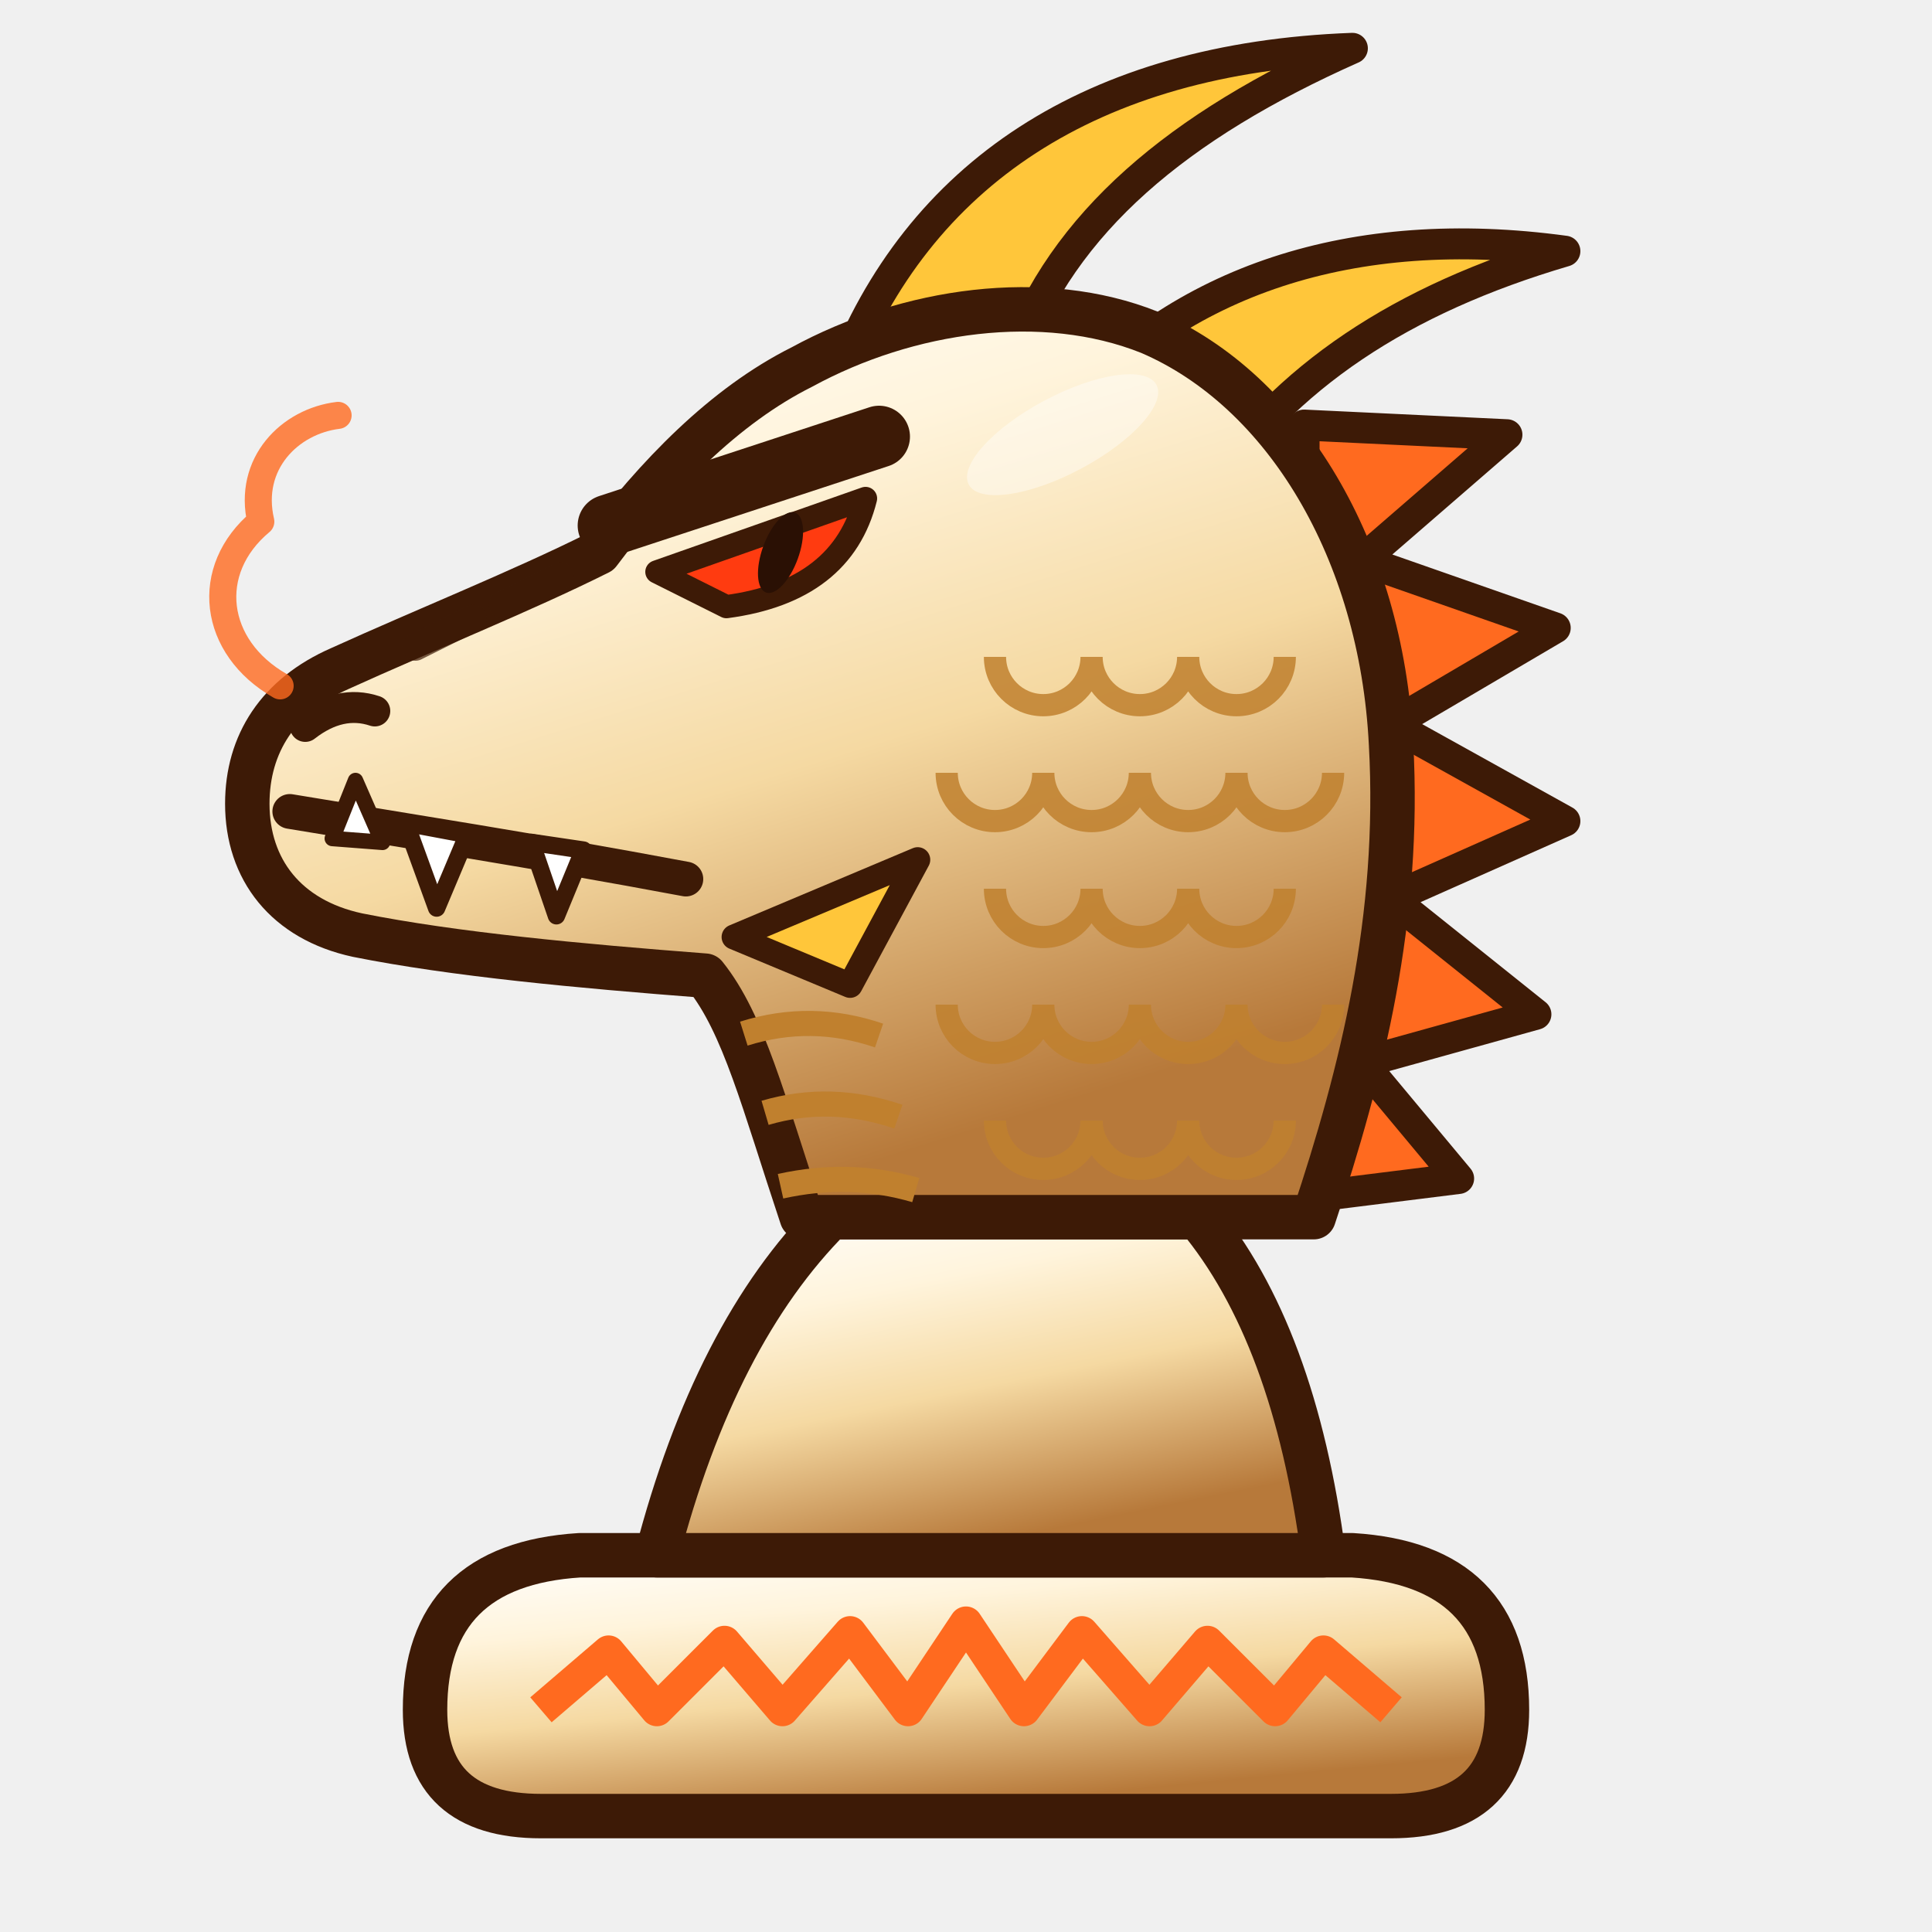
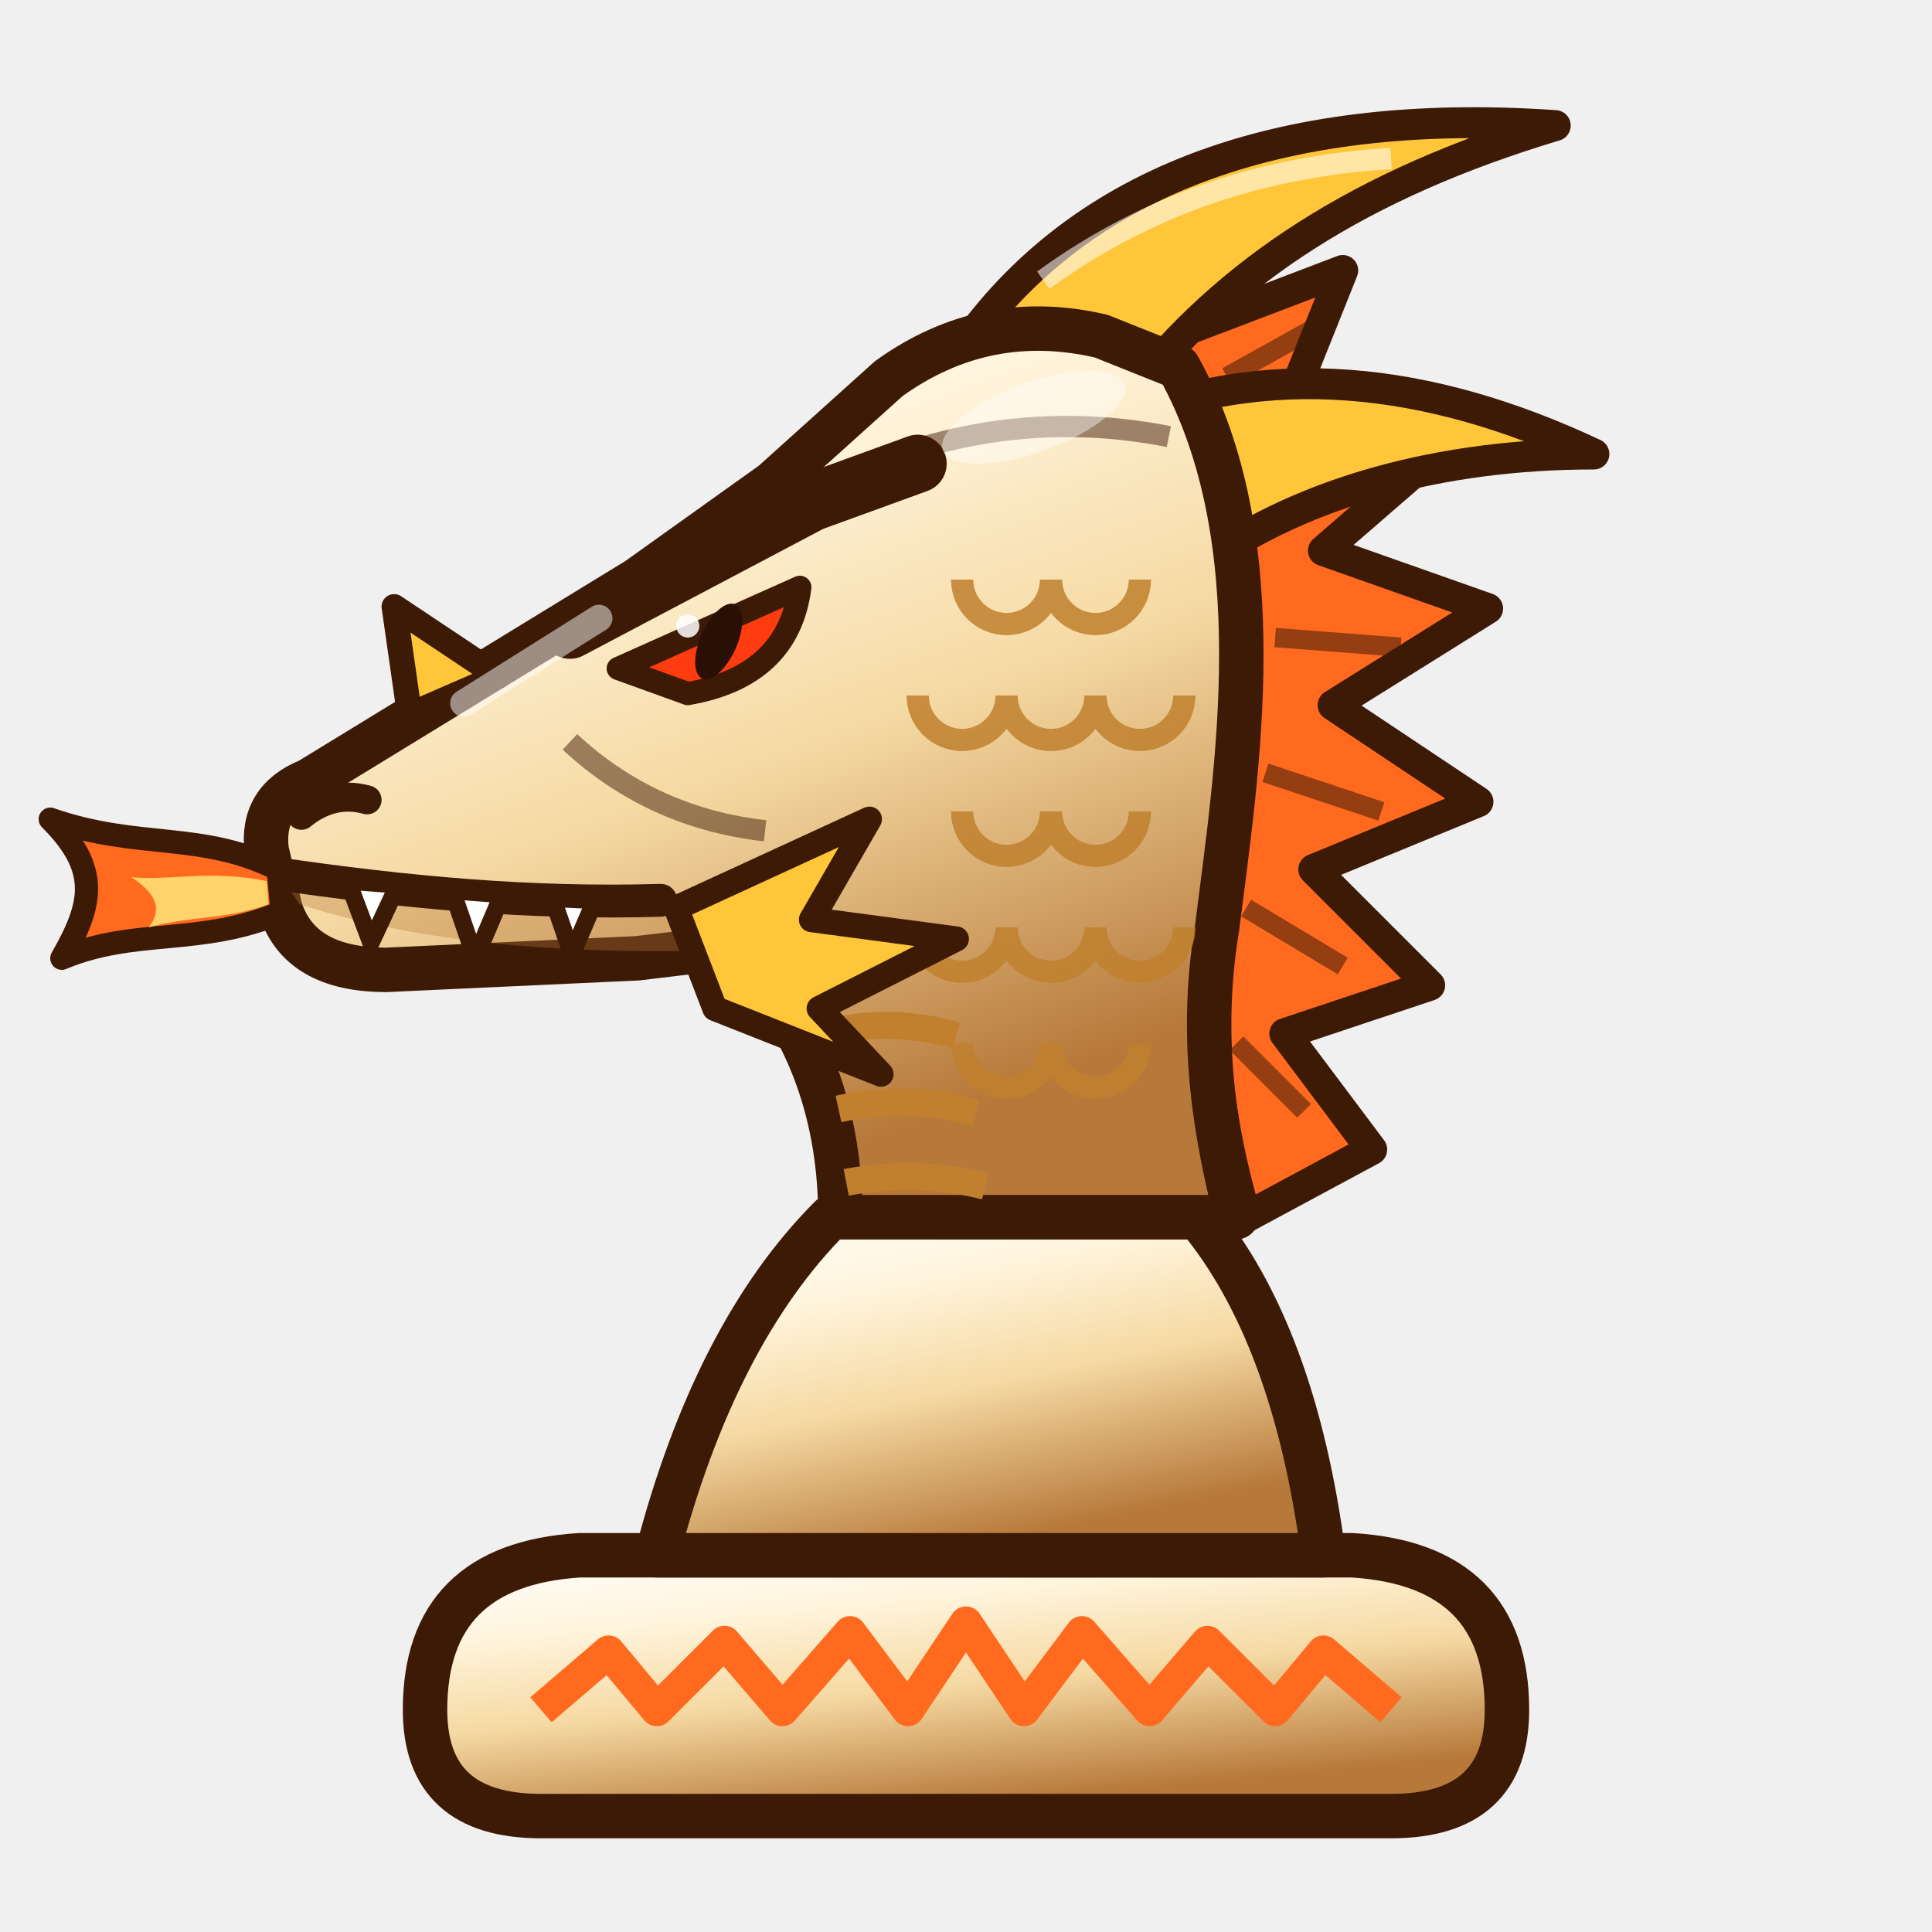
<svg xmlns="http://www.w3.org/2000/svg" viewBox="0 0 100 100">
  <defs>
    <linearGradient id="g" x1="0" y1="0" x2="0.4" y2="1">
      <stop offset="0" stop-color="#ffffff" />
      <stop offset="0.3" stop-color="#fff4dc" />
      <stop offset="0.6" stop-color="#f5d9a2" />
      <stop offset="1" stop-color="#b7793a" />
    </linearGradient>
    <linearGradient id="gu" gradientUnits="userSpaceOnUse" x1="35" y1="4" x2="62" y2="60">
      <stop offset="0" stop-color="#ffffff" />
      <stop offset="0.4" stop-color="#fff4dc" />
      <stop offset="1" stop-color="#f5d9a2" />
    </linearGradient>
    <radialGradient id="ey" cx=".45" cy=".4" r=".7">
      <stop offset="0" stop-color="#fff3a0" />
      <stop offset=".45" stop-color="#ffb020" />
      <stop offset="1" stop-color="#c43006" />
    </radialGradient>
  </defs>
  <g stroke="#3d1a06" stroke-width="2.3" stroke-linejoin="round">
    <path d="M22 88.5 Q22 81 30 80.5 H70 Q78 81 78 88.5 Q78 94 72 94 H28 Q22 94 22 88.5Z" fill="url(#g)" />
    <path d="M28 88.5 L31.5 85.5 L34 88.5 L37.5 85 L40.5 88.5 L44 84.5 L47 88.5 L50 84 L53 88.5 L56 84.5 L59.5 88.5 L62.5 85 L66 88.5 L68.5 85.5 L72 88.5" fill="none" stroke="#ff6a1f" stroke-width="1.7" stroke-linejoin="round" />
    <path d="M34 80.5 Q37 69 43 63 H62 Q67 69 68.5 80.5Z" fill="url(#g)" />
-     <path d="M67.5 22 L78 22.5 L70.5 29 L80.5 32.5 L72 37.5 L81 42.5 L72 46.5 L79.5 52.5 L70.5 55 L75.5 61 L67.5 62Z" fill="#ff6a1f" stroke-width="1.6" />
-     <path d="M55 21.5 C61 14.5 70 11.5 81 13 C72.5 15.5 66.5 19.5 62.5 25.5Z" fill="#ffc63a" stroke-width="1.6" />
-     <path d="M43.5 19.5 C47.5 9 56.5 3 70 2.5 C61 6.5 55 11.5 52.5 18.5Z" fill="#ffc63a" stroke-width="1.6" />
-     <path d="M41.5 63 C39.5 57 38.5 53 36.5 50.5 C30 50 23.5 49.4 18.5 48.4 C14.8 47.6 12.8 45 12.8 41.6 C12.8 38.5 14.4 36 17.6 34.6 C22 32.6 27 30.6 31 28.6 C34 24.6 37.5 21 41.5 19 C47 16 54 15 59.5 17.2 C66.5 20.2 71.5 28.5 72 38.5 C72.5 47.5 70.5 55.5 68 63Z" fill="url(#g)" />
-     <path d="M15 42 C21 43 27.5 44 35.5 45.5" fill="none" stroke-width="1.8" stroke-linecap="round" />
-     <path d="M21 42.6 L22.6 47 L24.2 43.2Z M27.5 43.6 L28.8 47.4 L30.2 44Z" fill="#fff" stroke-width=".9" stroke-linejoin="round" />
-     <path d="M17.2 43.4 L18.4 40.4 L19.8 43.6Z" fill="#fff" stroke-width=".8" stroke-linejoin="round" />
-     <path d="M38.5 53.5 Q42 52.4 45.5 53.6 M39.6 57.6 Q43 56.6 46.5 57.8 M40.4 61.4 Q44 60.6 47.4 61.6" fill="none" stroke="#c0802e" stroke-width="1.3" />
-     <path d="M51.5 34 a2.5 2.5 0 0 0 5 0 M56.5 34 a2.5 2.5 0 0 0 5 0 M61.5 34 a2.5 2.5 0 0 0 5 0 " fill="none" stroke="#c0802e" stroke-width="1.15" opacity=".85" />
-     <path d="M49.0 40 a2.5 2.5 0 0 0 5 0 M54.0 40 a2.5 2.5 0 0 0 5 0 M59.0 40 a2.5 2.5 0 0 0 5 0 M64.0 40 a2.5 2.5 0 0 0 5 0 " fill="none" stroke="#c0802e" stroke-width="1.15" opacity=".85" />
-     <path d="M51.5 46 a2.5 2.5 0 0 0 5 0 M56.5 46 a2.5 2.5 0 0 0 5 0 M61.5 46 a2.5 2.5 0 0 0 5 0 " fill="none" stroke="#c0802e" stroke-width="1.15" opacity=".85" />
-     <path d="M49.0 52 a2.5 2.5 0 0 0 5 0 M54.0 52 a2.5 2.5 0 0 0 5 0 M59.0 52 a2.5 2.5 0 0 0 5 0 M64.0 52 a2.5 2.5 0 0 0 5 0 " fill="none" stroke="#c0802e" stroke-width="1.15" opacity=".85" />
-     <path d="M51.5 58 a2.5 2.5 0 0 0 5 0 M56.5 58 a2.5 2.5 0 0 0 5 0 M61.5 58 a2.5 2.5 0 0 0 5 0 " fill="none" stroke="#c0802e" stroke-width="1.15" opacity=".85" />
-     <path d="M21.5 33.5 L24.5 32 M26 31.3 L29 29.8" fill="none" stroke-width="1.4" stroke-linecap="round" opacity=".7" />
-     <path d="M15.8 37.6 Q17.6 36.2 19.4 36.8" fill="none" stroke-width="1.6" stroke-linecap="round" />
-     <path d="M31.5 27.2 L45.5 22.6" fill="none" stroke-width="3.2" stroke-linecap="round" />
-     <path d="M34 29.6 L44.8 25.8 Q43.6 30.6 37.6 31.4Z" fill="#ff3b10" stroke-width="1.2" stroke-linejoin="round" />
-     <ellipse cx="40.4" cy="28.6" rx=".95" ry="2.2" fill="#2a1004" stroke="none" transform="rotate(20 40.4 28.6)" />
-     <path d="M38 48.5 L47.5 44.5 L44 51Z" fill="#ffc63a" stroke-width="1.3" stroke-linejoin="round" />
-     <path d="M14.5 35.5 C11 33.5 10.5 29.5 13.5 27 C12.8 24 15 21.8 17.5 21.5" fill="none" stroke="#ff6a1f" stroke-width="1.4" stroke-linecap="round" opacity=".8" />
-     <ellipse cx="55" cy="22.5" rx="2" ry="5.5" fill="#fff" opacity=".4" stroke="none" transform="rotate(62 55 22.5)" />
+     <path d="M59 18 L69.5 14 L66.5 21.5 L76 22 L68.5 28.5 L77 31.5 L69 36.5 L76.5 41.5 L68 45 L74 51 L66.5 53.5 L71 59.5 L64.5 63 C63 58 62.5 53 63 48 C64 40 66 28 61 19Z" fill="#ff6a1f" stroke-width="1.6" stroke-linejoin="round" />
+     <path d="M63.5 19.5 L68 17 M65.5 26 L71.5 25 M66 33 L72.5 33.5 M65.5 40 L71.5 42 M64.5 47 L69.5 50 M64 54 L67.5 57.5" fill="none" stroke-width="1" opacity=".55" />
+     <path d="M57.5 22 C65.5 18.5 74 19.5 82.5 23.5 C74.5 23.5 67.5 25.5 62.5 29Z" fill="#ffc63a" stroke-width="1.6" />
+     <path d="M49.5 18.5 C55.5 9.5 66 5.5 80.5 6.5 C70.5 9.5 63.5 14 58.5 20.5Z" fill="#ffc63a" stroke-width="1.6" />
+     <path d="M54 14.5 C59.5 10.5 65.5 8.6 72 8.2" fill="none" stroke="#fff" stroke-width="1.1" opacity=".55" />
+     <path d="M43.5 63 C43.5 58 42 53 38 49 L33 49.6 L20 50.2 Q15.5 50.2 14.5 47 L13.8 44 Q13.5 41.4 16 40.4 L33 30 L40 25 L46 19.6 Q51 16 57 17.4 L61 19 C66 28 64 40 63 48 C62 54 63 59 64 63Z" fill="url(#g)" />
+     <path d="M15.5 46.8 C21 48.6 28 49.4 36.5 49.2 C35.2 48 34.4 47.2 34 46.6 C27.5 46.4 21 46 14.4 45.2Z" fill="#b7793a" opacity=".35" stroke="none" />
+     <path d="M49.8 30 a2.3 2.3 0 0 0 4.6 0 M54.4 30 a2.3 2.3 0 0 0 4.6 0 " fill="none" stroke="#c0802e" stroke-width="1.15" opacity=".85" />
+     <path d="M47.5 36 a2.3 2.3 0 0 0 4.6 0 M52.1 36 a2.3 2.3 0 0 0 4.6 0 M56.7 36 a2.3 2.3 0 0 0 4.6 0 " fill="none" stroke="#c0802e" stroke-width="1.15" opacity=".85" />
+     <path d="M49.8 42 a2.3 2.3 0 0 0 4.6 0 M54.4 42 a2.3 2.3 0 0 0 4.6 0 " fill="none" stroke="#c0802e" stroke-width="1.15" opacity=".85" />
+     <path d="M47.5 48 a2.3 2.3 0 0 0 4.6 0 M52.1 48 a2.3 2.3 0 0 0 4.6 0 M56.7 48 a2.3 2.3 0 0 0 4.6 0 " fill="none" stroke="#c0802e" stroke-width="1.15" opacity=".85" />
+     <path d="M49.8 54 a2.3 2.3 0 0 0 4.6 0 M54.4 54 a2.3 2.3 0 0 0 4.6 0 " fill="none" stroke="#c0802e" stroke-width="1.15" opacity=".85" />
+     <path d="M42.6 53.5 Q46 52.6 49.5 53.6 M43.4 57.4 Q47 56.6 50.5 57.6 M43.8 61.2 Q47.4 60.5 51 61.4" fill="none" stroke="#c0802e" stroke-width="1.4" />
+     <path d="M42 25.6 C48 22.2 54.5 21.4 60.5 22.6" fill="none" stroke-width="1.1" opacity=".5" />
+     <path d="M14.2 45.2 C21 46.2 27.5 46.8 34.2 46.6" fill="none" stroke-width="1.7" stroke-linecap="round" />
+     <path d="M18 45.6 L19.2 48.8 L20.6 45.8Z M23.4 46.1 L24.6 49.6 L26 46.3Z M28.6 46.5 L29.6 49.4 L30.8 46.6Z" fill="#fff" stroke-width=".9" stroke-linejoin="round" />
+     <path d="M14.4 45 C10.4 43 7.2 44 2.6 42.4 C5.2 45 4.8 46.8 3.2 49.6 C7 48 10.4 49 14.6 47.2Z" fill="#ff6a1f" stroke-width="1.2" stroke-linejoin="round" />
+     <path d="M13.8 45.6 C10.8 45 8.8 45.6 6.8 45.4 C8.3 46.4 8.3 47.2 7.7 48 C9.8 47.4 11.8 47.6 13.9 46.8Z" fill="#ffd36b" stroke="none" />
+     <path d="M21.2 37 L20.4 31.4 L25.8 35Z" fill="#ffc63a" stroke-width="1.3" stroke-linejoin="round" />
+     <path d="M15.6 42.2 Q17.2 40.9 19 41.4" fill="none" stroke-width="1.5" stroke-linecap="round" />
+     <path d="M35 47 L45 42.4 L42 47.6 L49.5 48.6 L42.4 52.2 L45.6 55.6 L37 52.2Z" fill="#ffc63a" stroke-width="1.3" stroke-linejoin="round" />
+     <path d="M29.5 32.6 L42 26 L47.5 24" fill="none" stroke-width="3" stroke-linecap="round" stroke-linejoin="round" />
+     <path d="M32 34.6 L41.4 30.4 Q40.8 35 35.6 35.9Z" fill="#ff3b10" stroke-width="1.2" stroke-linejoin="round" />
+     <ellipse cx="37.2" cy="33.2" rx=".95" ry="2.1" fill="#2a1004" stroke="none" transform="rotate(24 37.2 33.2)" />
+     <circle cx="35.6" cy="32.4" r=".6" fill="#fff" stroke="none" opacity=".85" />
+     <path d="M29.5 38.4 C32.5 41.2 36 42.6 39.6 43" fill="none" stroke-width="1.1" opacity=".5" />
+     <path d="M24 36.4 L31 32" fill="none" stroke="#fff" stroke-width="1.4" stroke-linecap="round" opacity=".5" />
+     <ellipse cx="53.5" cy="21.6" rx="1.8" ry="5" fill="#fff" opacity=".42" stroke="none" transform="rotate(70 53.5 21.6)" />
  </g>
</svg>
